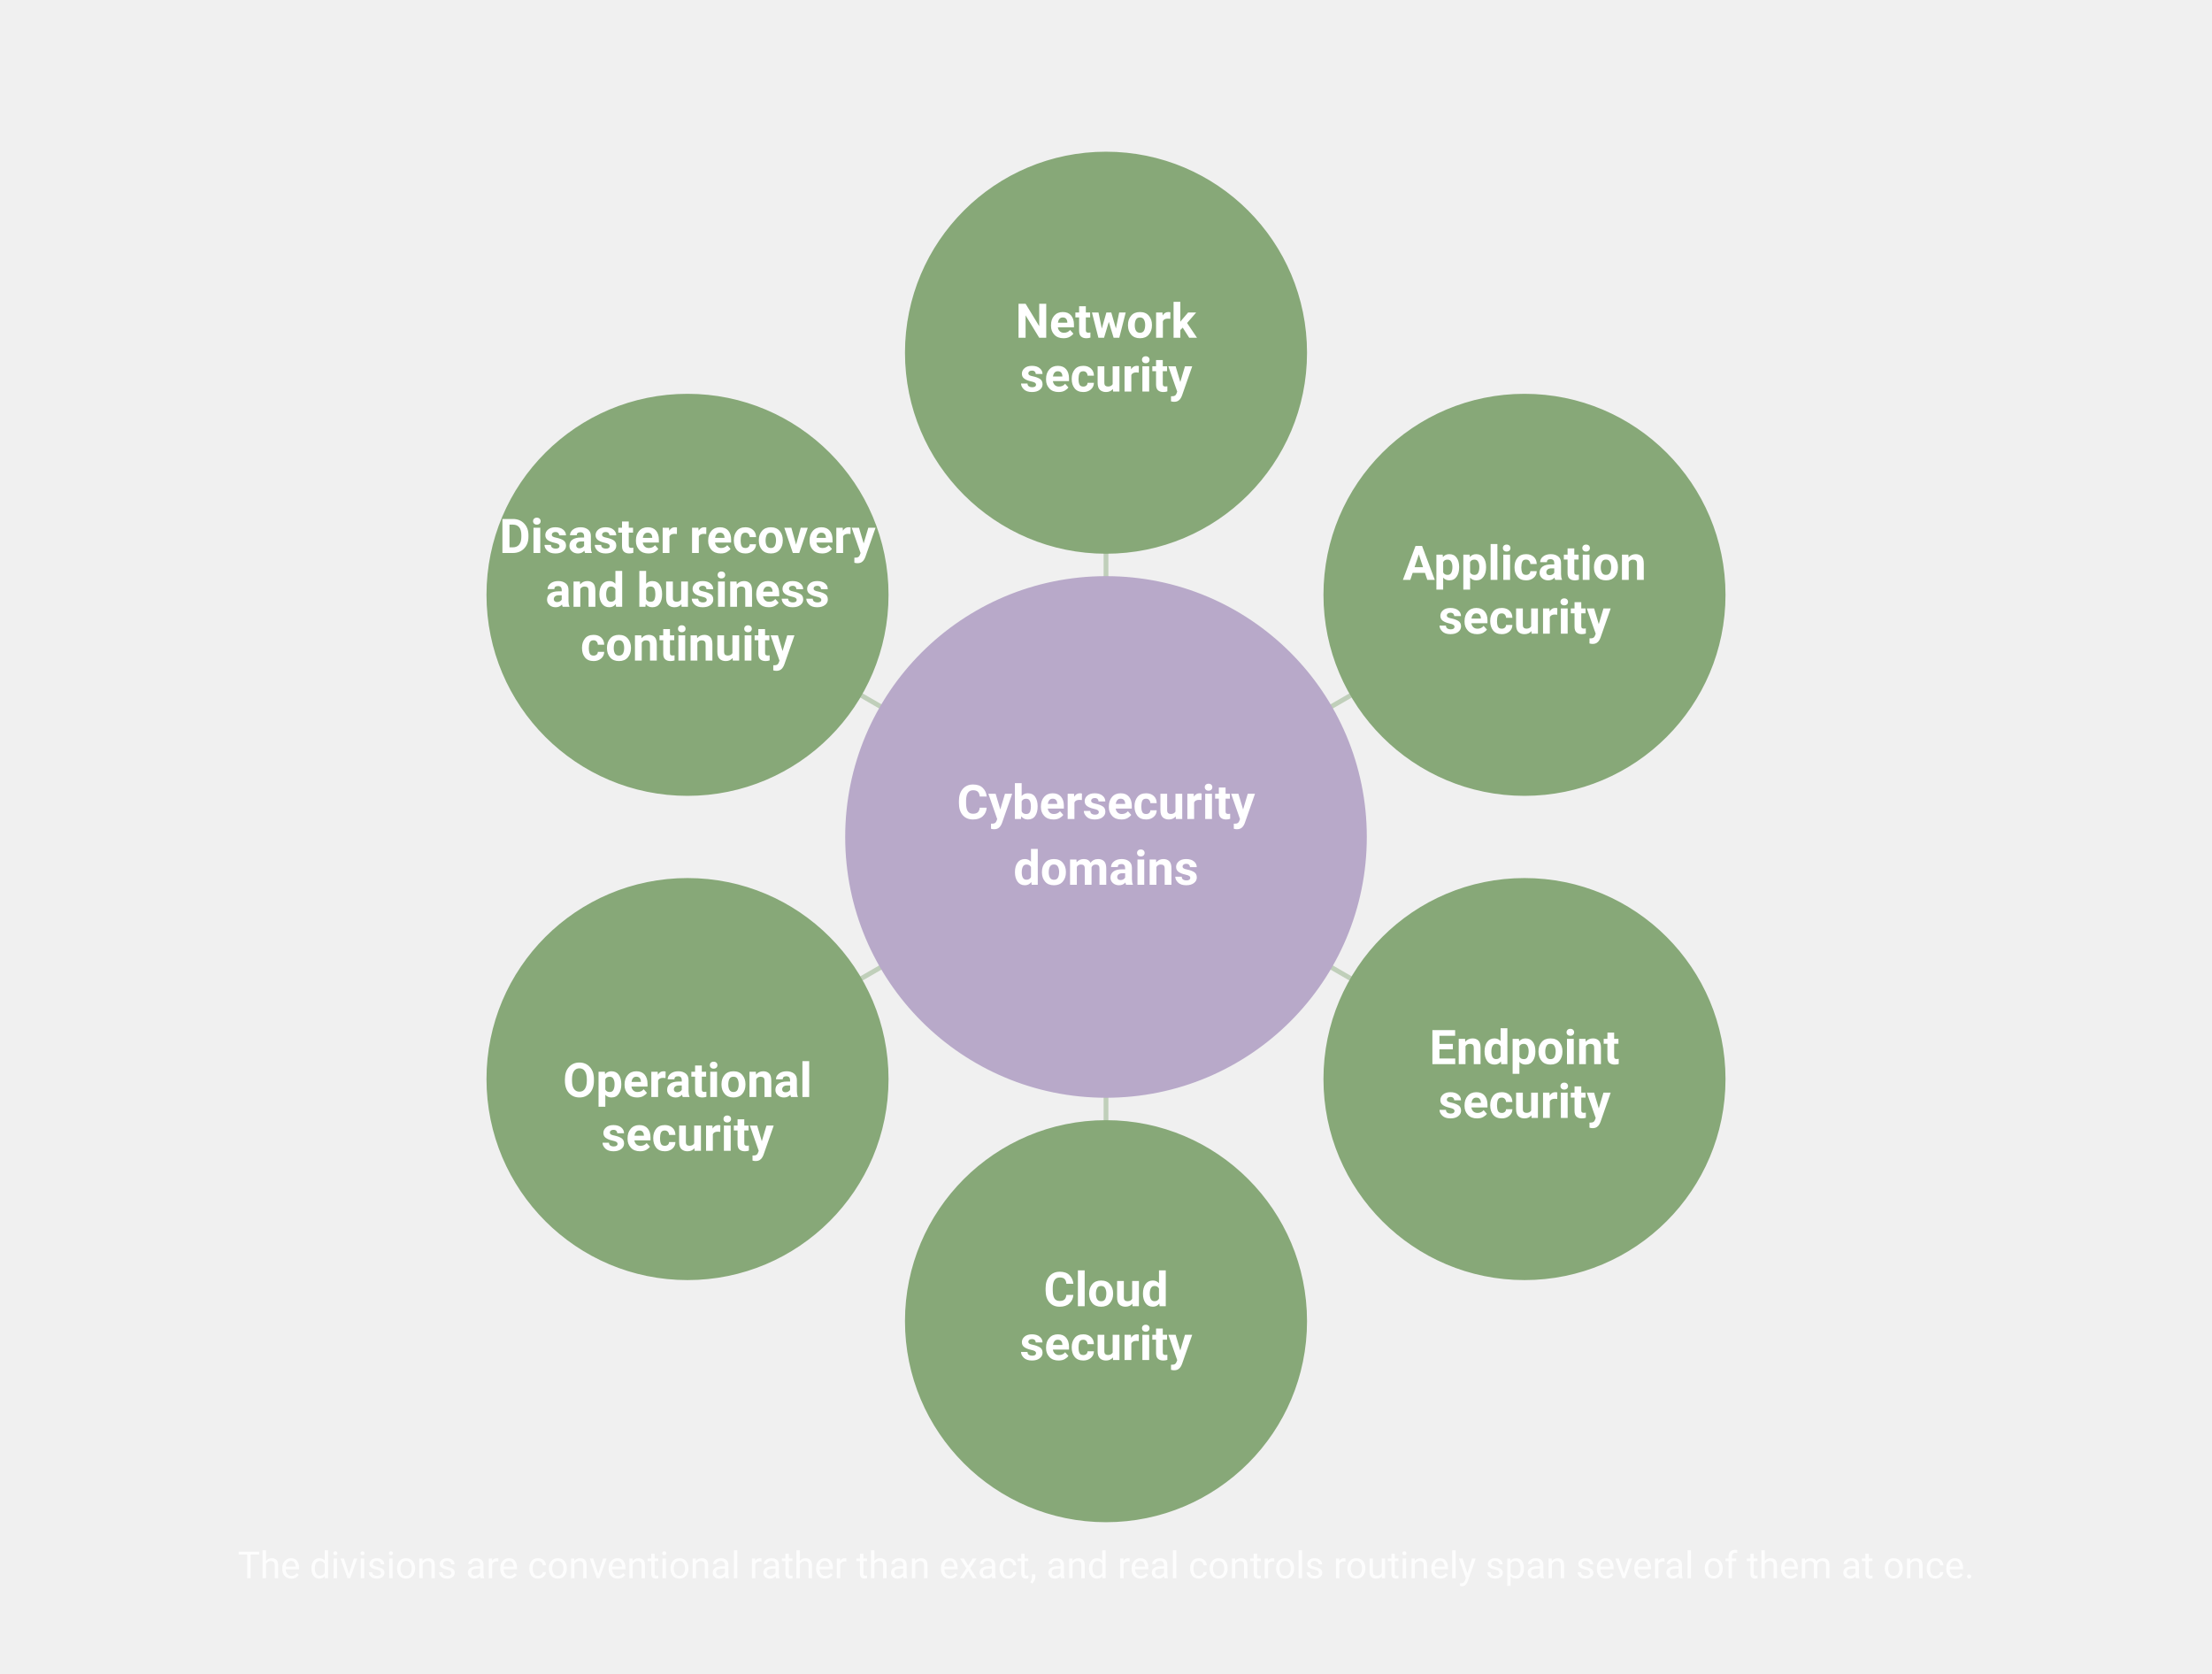
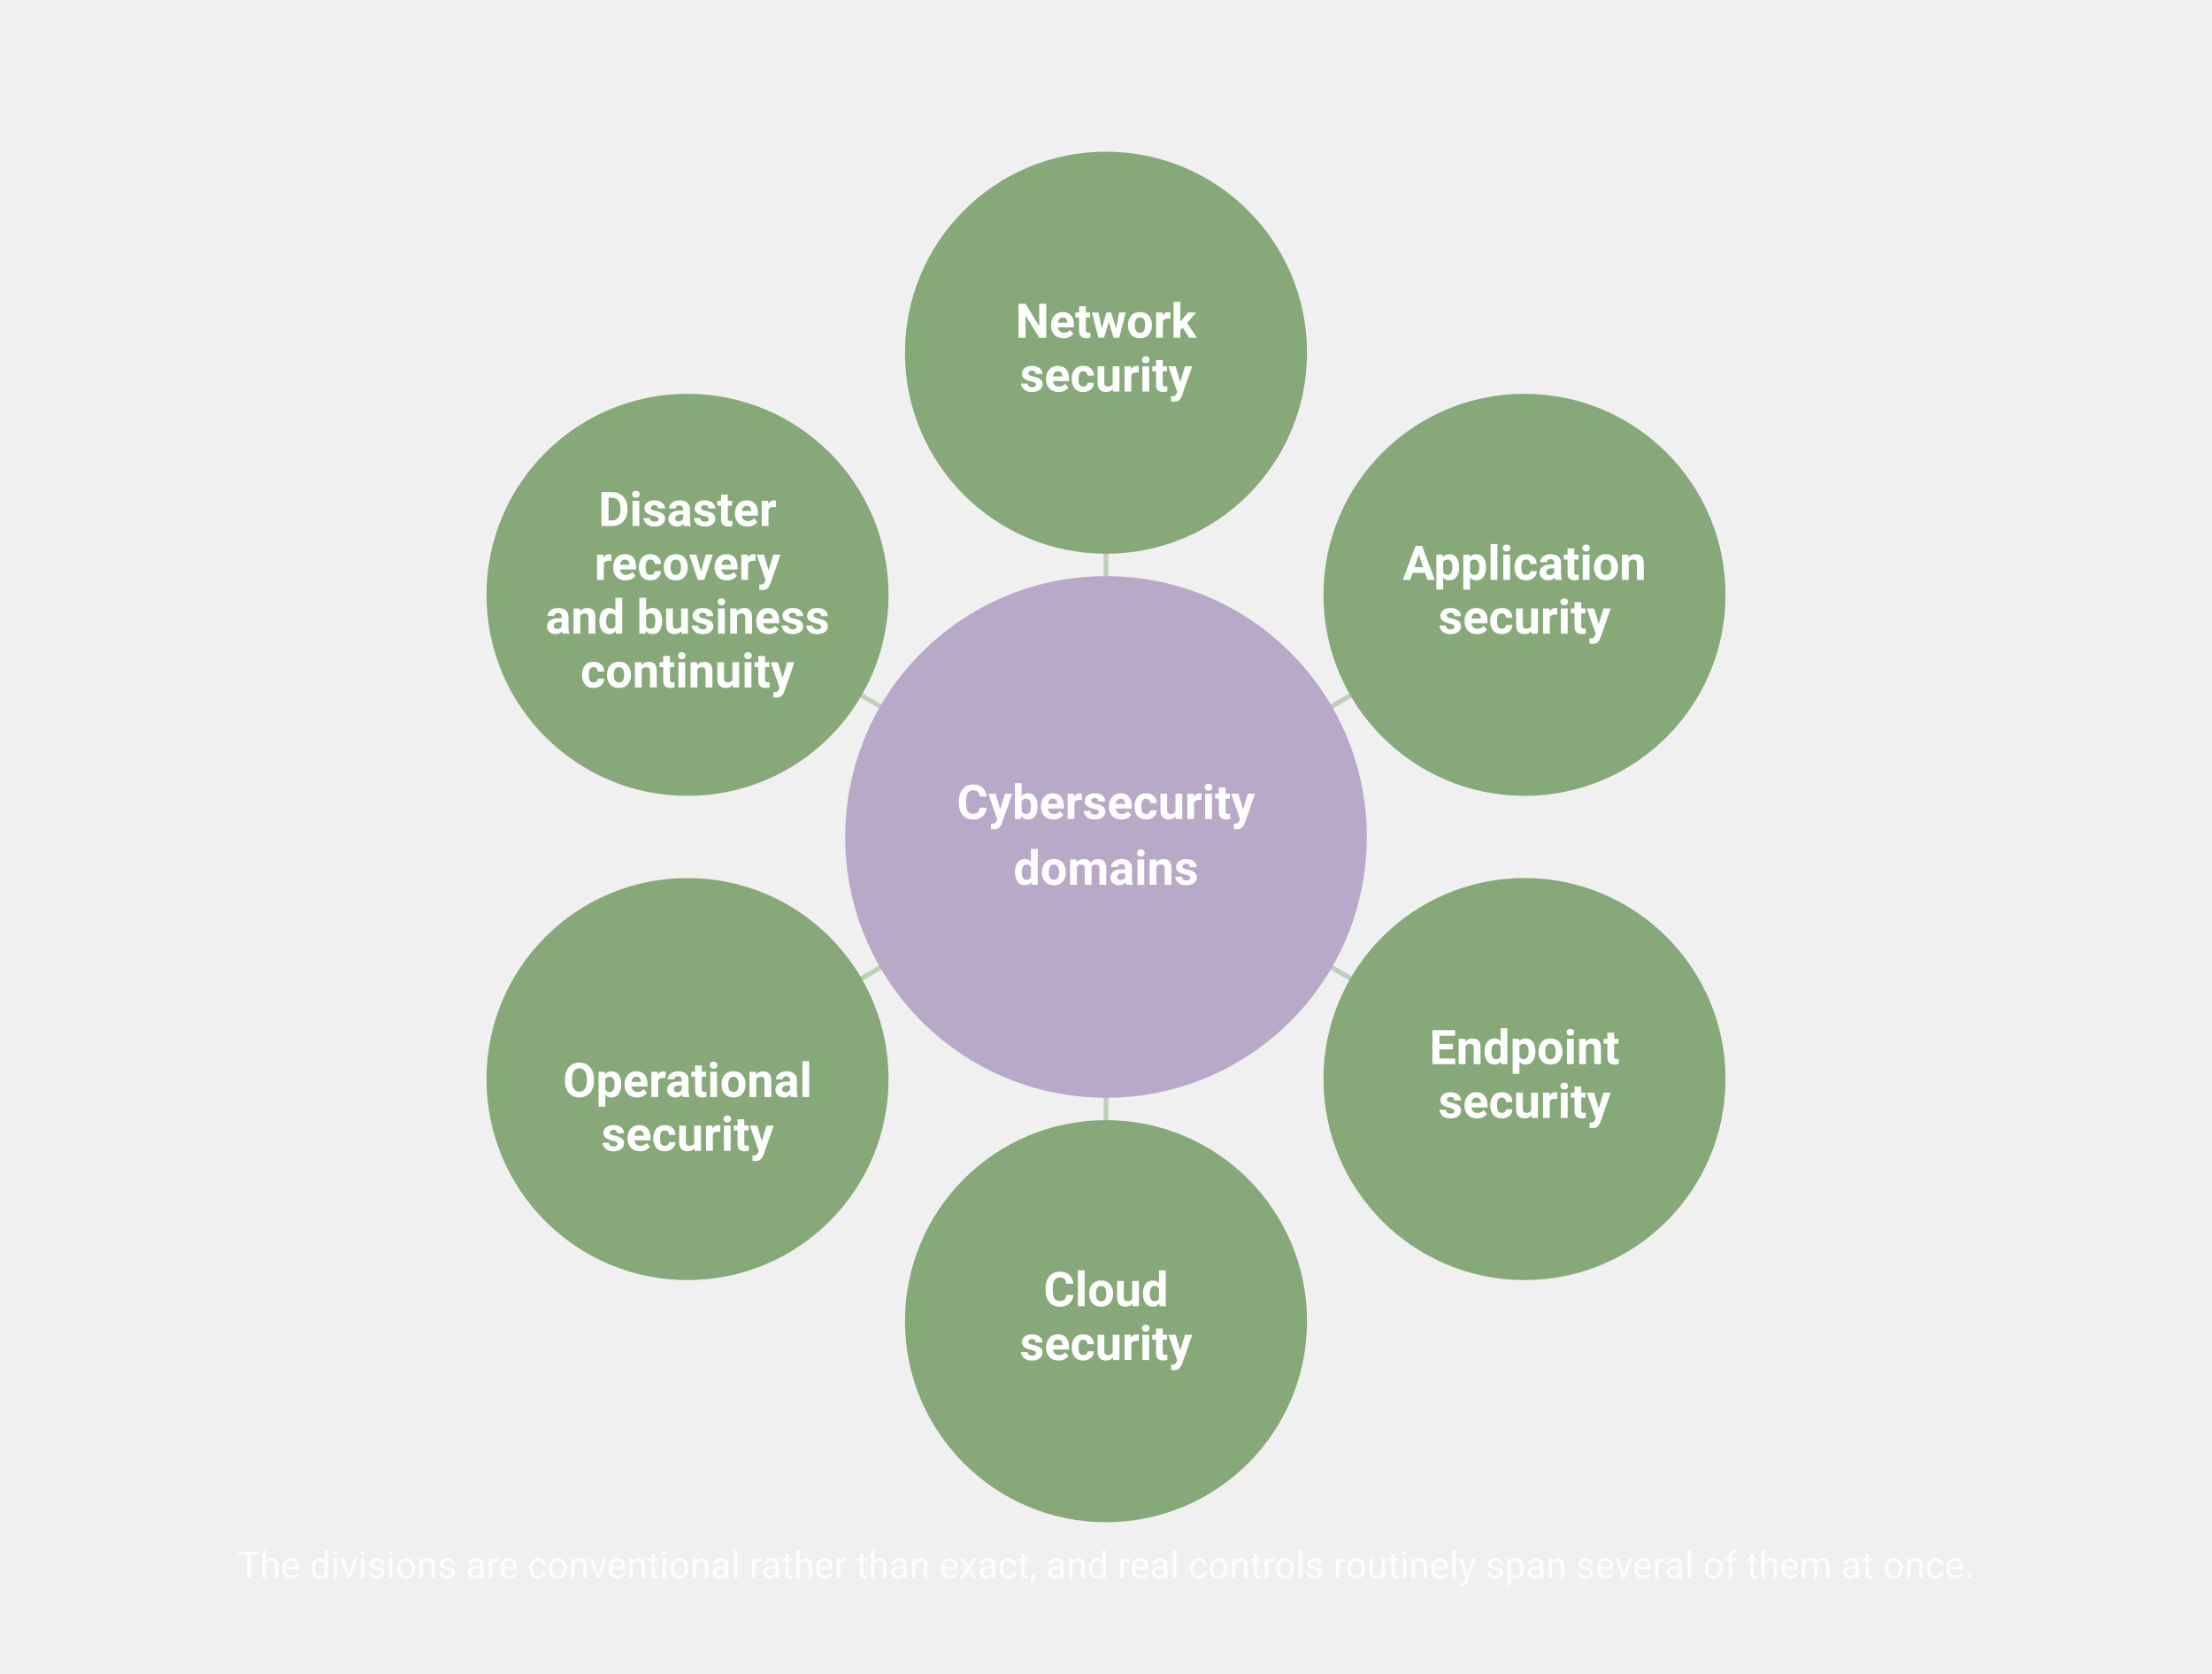
<svg xmlns="http://www.w3.org/2000/svg" width="740" height="560" viewBox="0 0 740 560" role="img" aria-labelledby="t d">
  <defs>
    <marker id="as" markerWidth="9" markerHeight="9" refX="8" refY="4.5" orient="auto">
      <path d="M0,0 L9,4.5 L0,9 Z" fill="#87A878" />
    </marker>
    <marker id="al" markerWidth="9" markerHeight="9" refX="8" refY="4.5" orient="auto">
      <path d="M0,0 L9,4.5 L0,9 Z" fill="#B8A9C9" />
    </marker>
  </defs>
  <style>
 text{font-family:'Segoe UI',system-ui,-apple-system,Roboto,Arial,sans-serif}
 .dev{fill:#87A878;fill-opacity:.18;stroke:#87A878;stroke-width:2}
 .host{fill:#B8A9C9;fill-opacity:.18;stroke:#B8A9C9;stroke-width:2}
 .dim{fill:#B8A9C9;fill-opacity:.07;stroke:#B8A9C9;stroke-width:2;stroke-dasharray:7 5}
 .ext{fill:#B8A9C9;fill-opacity:.07;stroke:#B8A9C9;stroke-width:2;stroke-dasharray:7 5}
 .chip{fill:#87A878;fill-opacity:.12;stroke:none}
 .chipl{fill:#B8A9C9;fill-opacity:.12;stroke:none}
 .nd{font-size:16px;font-weight:600;fill:#ffffff}
 .nh{font-size:16px;font-weight:600;fill:#ffffff}
 .el{font-size:12px;fill:#ffffff}
 .elh{font-size:12px;fill:#ffffff}
 .note{font-size:12.5px;fill:#ffffff}
 .nt{font-size:13px;font-weight:600;fill:#ffffff}
</style>
  <g stroke="#87A878" stroke-width="1.6" stroke-opacity=".45">
    <line x1="370" y1="280" x2="370" y2="118" />
    <line x1="370" y1="280" x2="510" y2="199" />
    <line x1="370" y1="280" x2="510" y2="361" />
    <line x1="370" y1="280" x2="370" y2="442" />
    <line x1="370" y1="280" x2="230" y2="361" />
    <line x1="370" y1="280" x2="230" y2="199" />
  </g>
  <circle cx="370" cy="280" r="86" fill="#B8A9C9" stroke="#B8A9C9" stroke-width="2.5" />
  <text class="nh" x="370" y="274" text-anchor="middle" font-size="17">Cybersecurity</text>
  <text class="nh" x="370" y="296" text-anchor="middle" font-size="17">domains</text>
  <g fill="#87A878" stroke="#87A878" stroke-width="2.5">
    <circle cx="370" cy="118" r="66" />
    <circle cx="510" cy="199" r="66" />
    <circle cx="510" cy="361" r="66" />
    <circle cx="370" cy="442" r="66" />
    <circle cx="230" cy="361" r="66" />
    <circle cx="230" cy="199" r="66" />
  </g>
  <g class="nd" font-size="14" text-anchor="middle">
    <text x="370" y="113">Network</text>
    <text x="370" y="131">security</text>
    <text x="510" y="194">Application</text>
    <text x="510" y="212">security</text>
    <text x="510" y="356">Endpoint</text>
    <text x="510" y="374">security</text>
    <text x="370" y="437">Cloud</text>
    <text x="370" y="455">security</text>
    <text x="230" y="367">Operational</text>
    <text x="230" y="385">security</text>
-     <text x="230" y="185">Disaster recovery</text>
-     <text x="230" y="203">and business</text>
-     <text x="230" y="221">continuity</text>
+     <text x="230" y="176">Disaster</text>
+     <text x="230" y="194">recovery</text>
+     <text x="230" y="212">and business</text>
+     <text x="230" y="230">continuity</text>
  </g>
  <text class="note" x="370" y="528" text-anchor="middle" fill-opacity=".85">The divisions are conventional rather than exact, and real controls routinely span several of them at once.</text>
</svg>
